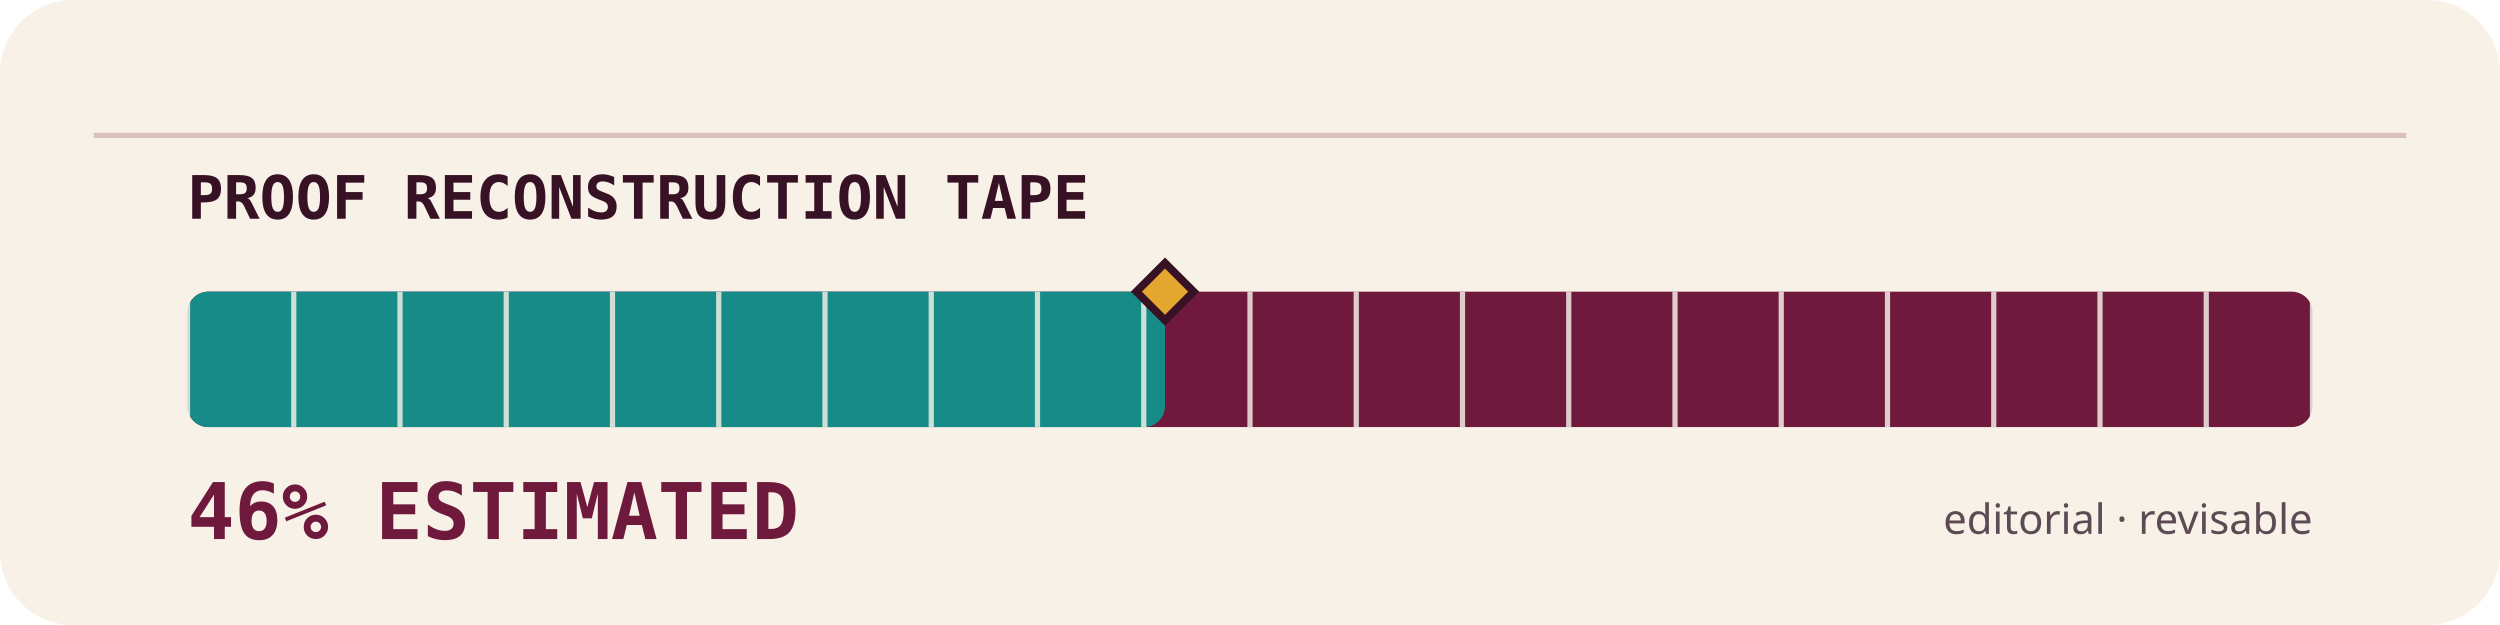
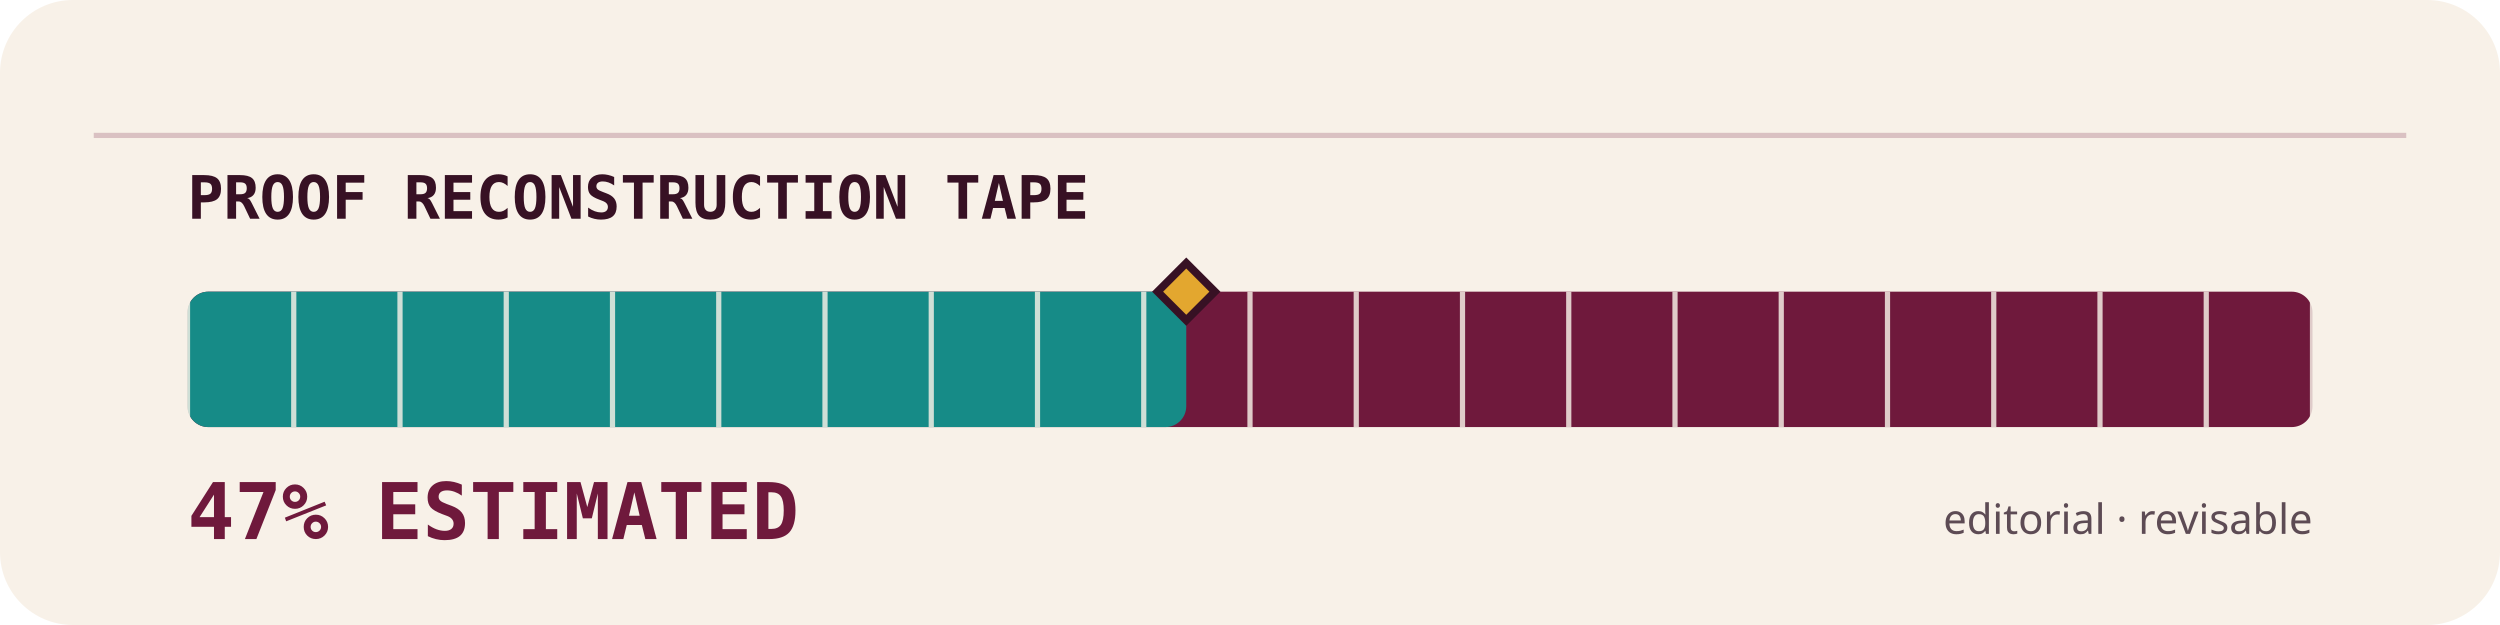
<svg xmlns="http://www.w3.org/2000/svg" viewBox="0 0 960 240" width="960" height="240" role="img" aria-labelledby="proof-progress-title proof-progress-desc">
  <rect width="960" height="240" rx="28" fill="#f8f1e8" />
  <path d="M36 52h888" stroke="#6f193c" stroke-width="2" opacity="0.22" />
  <text x="72" y="84" fill="#371124" font-family="ui-monospace, SFMono-Regular, Menlo, Consolas, monospace" font-size="23" font-weight="700">PROOF RECONSTRUCTION TAPE</text>
  <rect x="72" y="112" width="816" height="52" rx="8" fill="#6f193c" />
-   <rect x="72" y="112" width="375.36" height="52" rx="8" fill="#168b87" />
+   <rect x="72" y="112" width="383.52" height="52" rx="8" fill="#168b87" />
  <path d="M72 112v52" stroke="#f8f1e8" stroke-width="2" opacity="0.82" />
  <path d="M112.8 112v52" stroke="#f8f1e8" stroke-width="2" opacity="0.82" />
  <path d="M153.6 112v52" stroke="#f8f1e8" stroke-width="2" opacity="0.82" />
  <path d="M194.4 112v52" stroke="#f8f1e8" stroke-width="2" opacity="0.82" />
  <path d="M235.2 112v52" stroke="#f8f1e8" stroke-width="2" opacity="0.82" />
  <path d="M276 112v52" stroke="#f8f1e8" stroke-width="2" opacity="0.82" />
  <path d="M316.8 112v52" stroke="#f8f1e8" stroke-width="2" opacity="0.82" />
  <path d="M357.6 112v52" stroke="#f8f1e8" stroke-width="2" opacity="0.82" />
  <path d="M398.4 112v52" stroke="#f8f1e8" stroke-width="2" opacity="0.82" />
  <path d="M439.2 112v52" stroke="#f8f1e8" stroke-width="2" opacity="0.82" />
  <path d="M480 112v52" stroke="#f8f1e8" stroke-width="2" opacity="0.82" />
  <path d="M520.8 112v52" stroke="#f8f1e8" stroke-width="2" opacity="0.82" />
  <path d="M561.6 112v52" stroke="#f8f1e8" stroke-width="2" opacity="0.82" />
  <path d="M602.4 112v52" stroke="#f8f1e8" stroke-width="2" opacity="0.82" />
  <path d="M643.2 112v52" stroke="#f8f1e8" stroke-width="2" opacity="0.82" />
  <path d="M684 112v52" stroke="#f8f1e8" stroke-width="2" opacity="0.82" />
  <path d="M724.8 112v52" stroke="#f8f1e8" stroke-width="2" opacity="0.82" />
  <path d="M765.6 112v52" stroke="#f8f1e8" stroke-width="2" opacity="0.82" />
  <path d="M806.4 112v52" stroke="#f8f1e8" stroke-width="2" opacity="0.82" />
  <path d="M847.2 112v52" stroke="#f8f1e8" stroke-width="2" opacity="0.82" />
  <path d="M888 112v52" stroke="#f8f1e8" stroke-width="2" opacity="0.82" />
-   <path d="M447.36 101l11 11-11 11-11-11z" fill="#e3a72f" stroke="#371124" stroke-width="3" />
-   <text x="72" y="207" fill="#6f193c" font-family="ui-monospace, SFMono-Regular, Menlo, Consolas, monospace" font-size="30" font-weight="800">46% ESTIMATED</text>
+   <path d="M455.52 101l11 11-11 11-11-11z" fill="#e3a72f" stroke="#371124" stroke-width="3" />
+   <text x="72" y="207" fill="#6f193c" font-family="ui-monospace, SFMono-Regular, Menlo, Consolas, monospace" font-size="30" font-weight="800">47% ESTIMATED</text>
  <text x="888" y="205" text-anchor="end" fill="#5d4b54" font-family="system-ui, sans-serif" font-size="16">editorial · revisable</text>
</svg>
